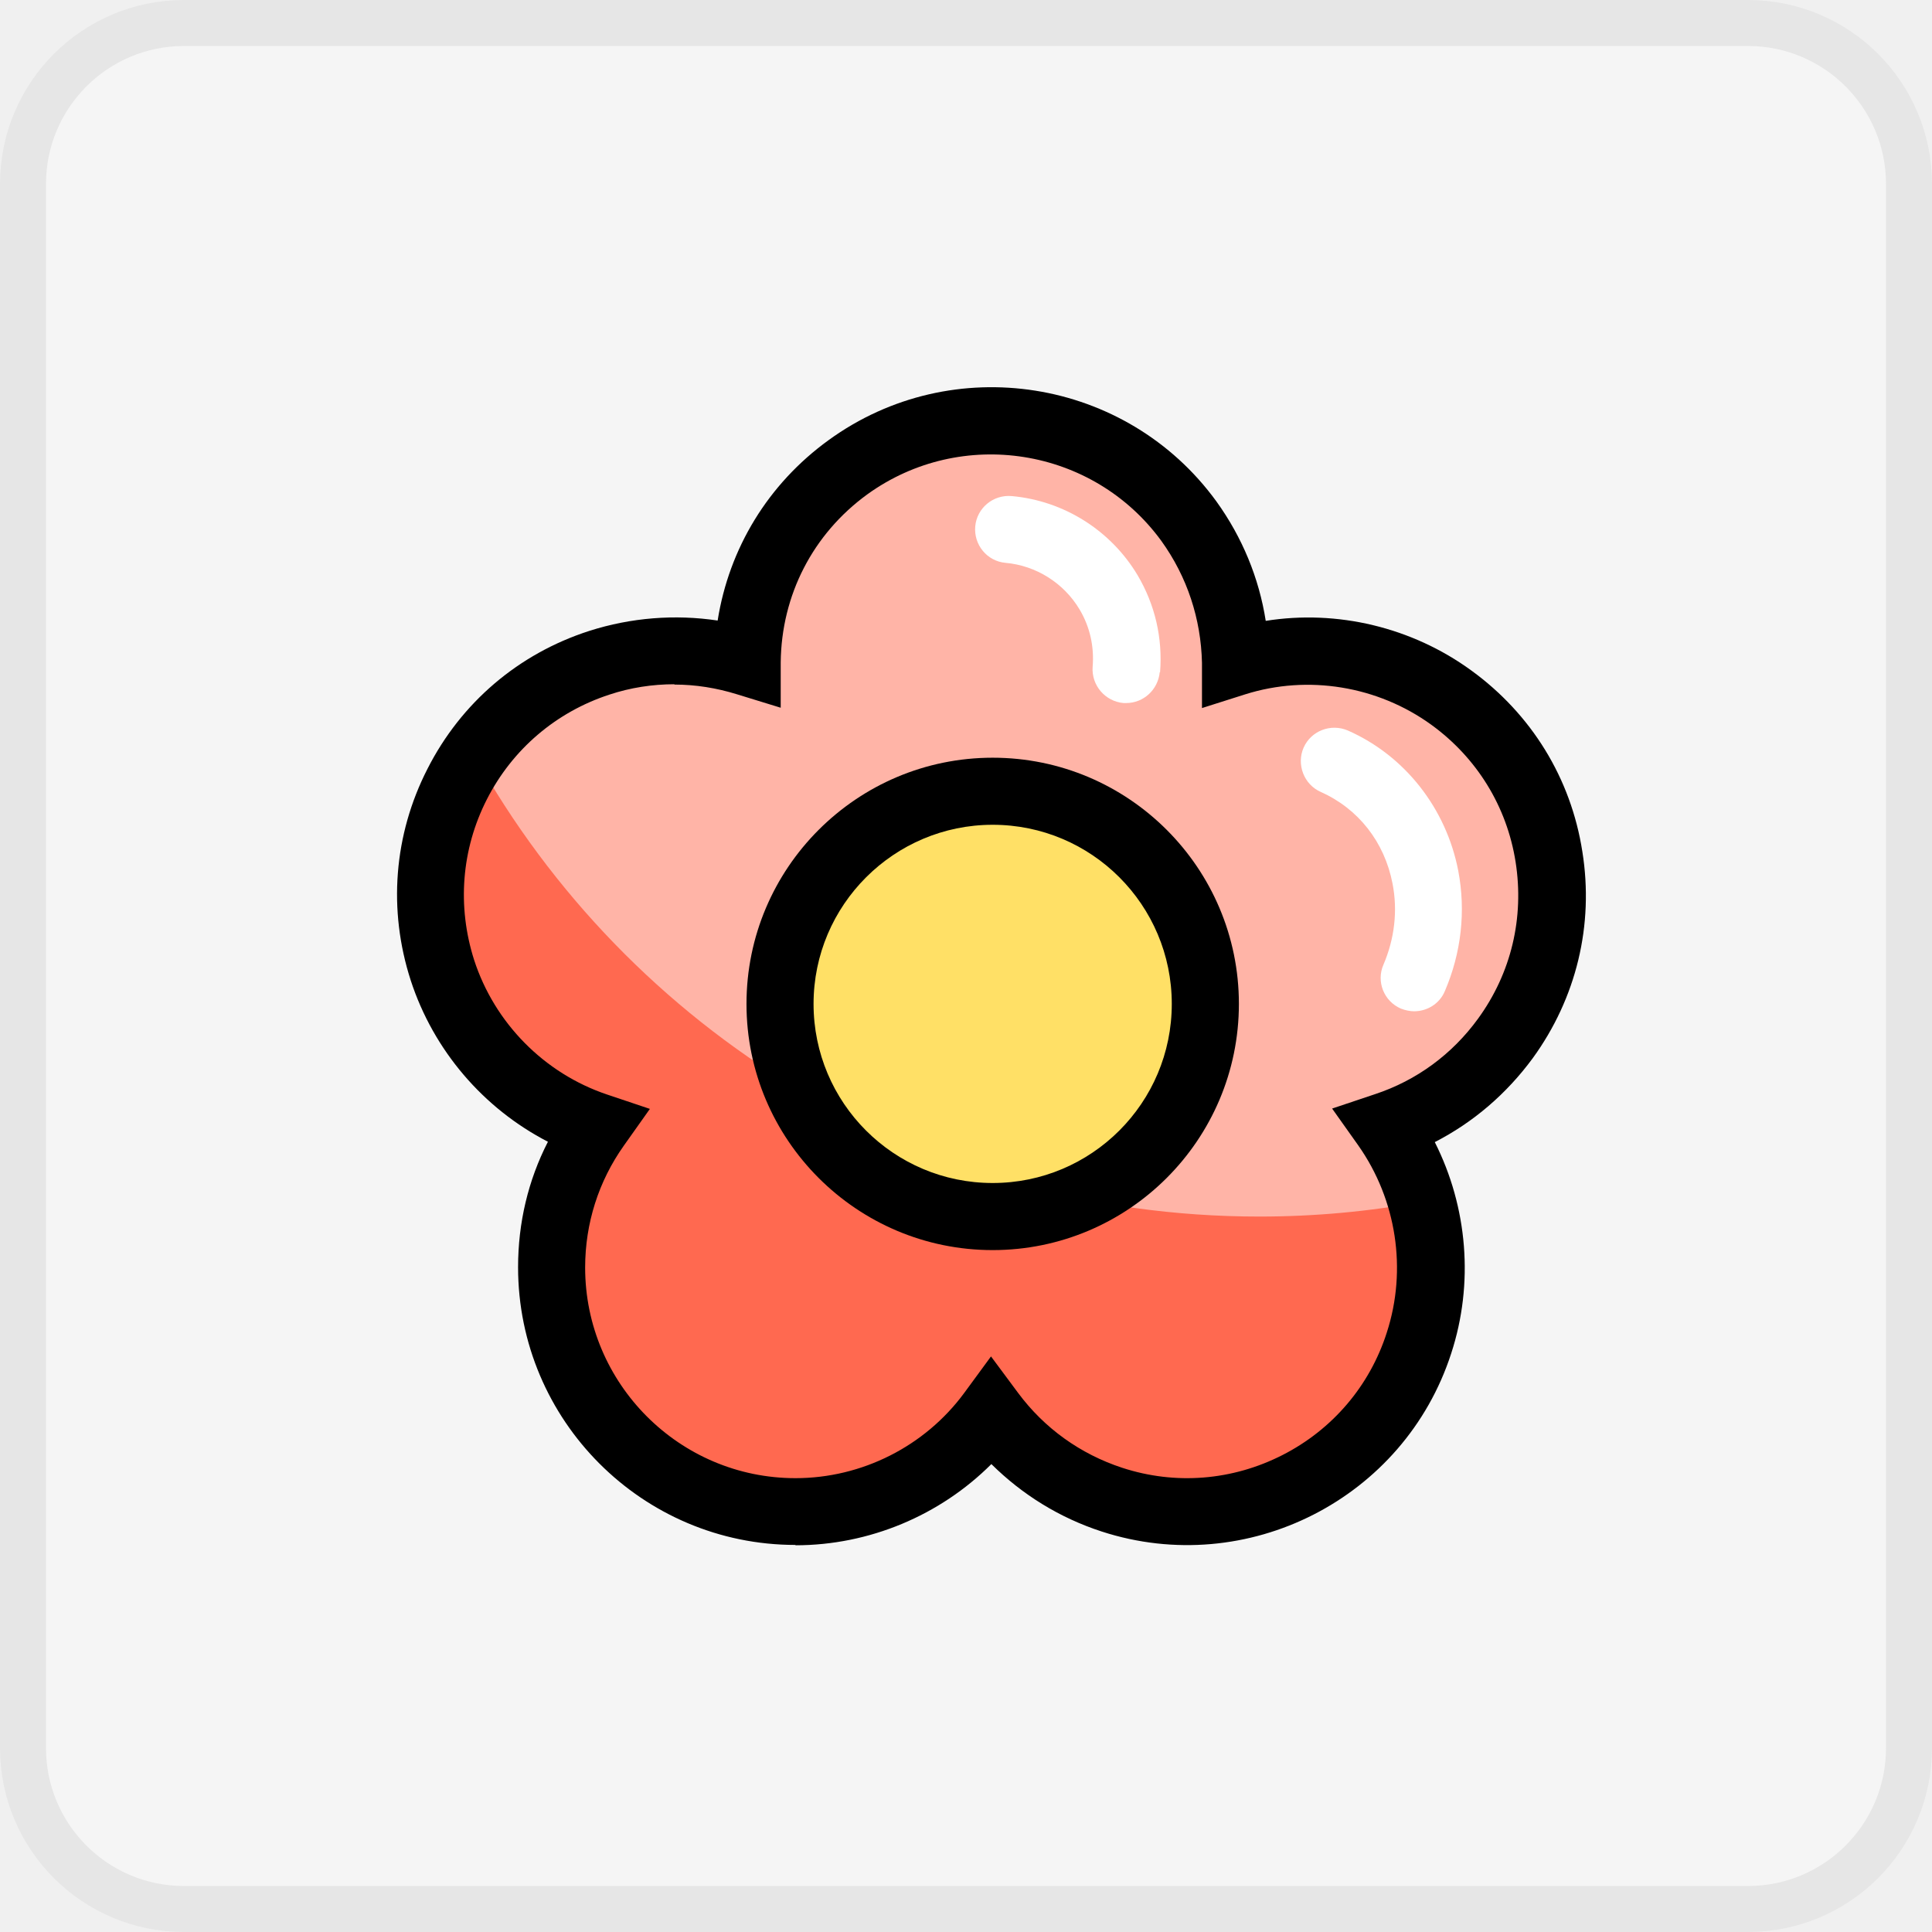
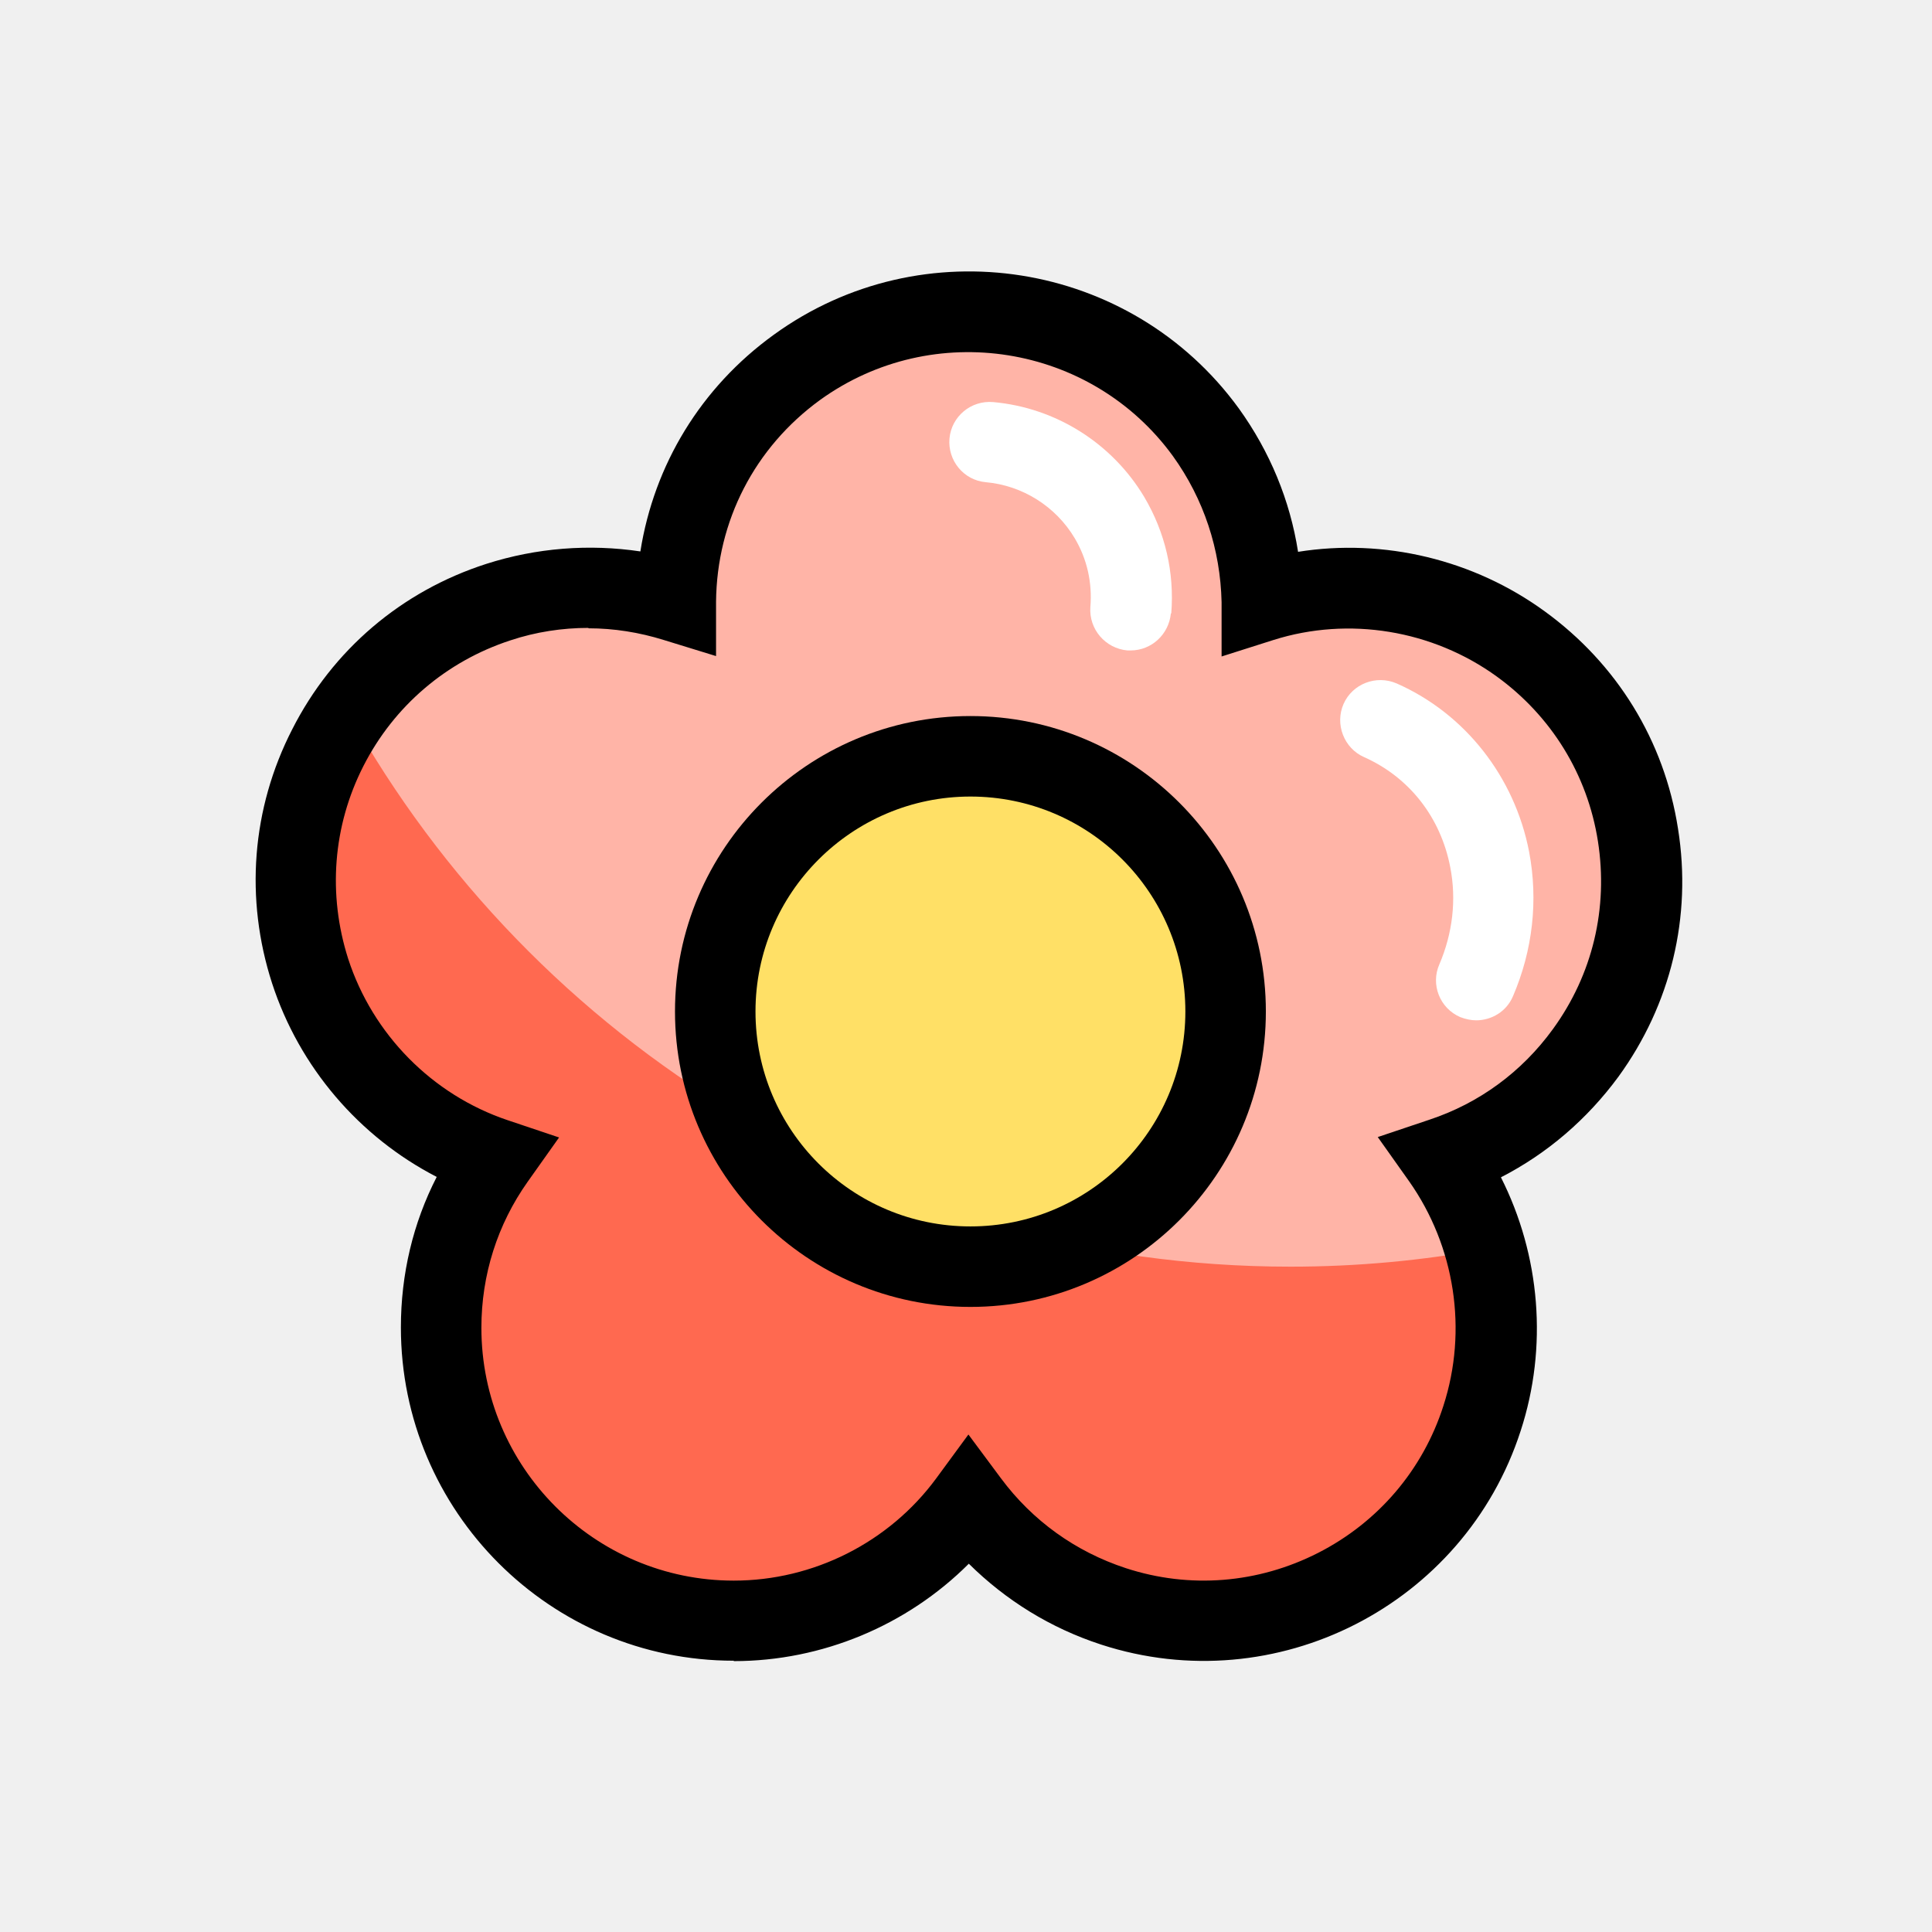
- <svg xmlns="http://www.w3.org/2000/svg" width="84" height="84" viewBox="0 0 84 84" fill="none">
-   <rect x="1" y="1" width="82" height="82" rx="7" fill="#F5F5F5" />
-   <rect x="1" y="1" width="82" height="82" rx="7" stroke="#E6E6E6" stroke-width="2" />
-   <path d="M32.5 28.788C32.529 25.55 34.046 22.371 36.875 20.315C41.614 16.873 48.25 17.923 51.691 22.663C53.033 24.515 53.689 26.658 53.718 28.788C56.81 27.81 60.296 28.277 63.11 30.319C67.85 33.76 68.914 40.396 65.458 45.136C64.102 46.987 62.279 48.271 60.267 48.942C62.133 51.581 62.789 55.052 61.71 58.377C59.902 63.948 53.923 66.996 48.352 65.188C46.179 64.473 44.385 63.131 43.102 61.425C41.177 64.021 38.085 65.713 34.585 65.713C28.723 65.713 23.983 60.958 23.983 55.096C23.983 52.806 24.698 50.692 25.937 48.956C22.875 47.921 20.323 45.5 19.244 42.175C17.421 36.604 20.483 30.625 26.054 28.802C28.227 28.102 30.473 28.131 32.5 28.773V28.788Z" fill="#FFB4A7" />
-   <path d="M61.696 58.377C59.887 63.948 53.908 66.996 48.337 65.188C46.164 64.473 44.371 63.131 43.087 61.425C41.177 64.021 38.071 65.713 34.585 65.713C28.723 65.713 23.983 60.958 23.983 55.096C23.983 52.806 24.698 50.692 25.937 48.956C22.875 47.921 20.323 45.5 19.244 42.19C18.165 38.908 18.791 35.467 20.629 32.842C27.294 44.8 40.083 52.894 54.754 52.894C57.16 52.894 59.523 52.675 61.812 52.252C62.367 54.206 62.367 56.321 61.696 58.377Z" fill="#FF6950" />
-   <path d="M43.16 52.894C48.267 52.894 52.406 48.754 52.406 43.648C52.406 38.542 48.267 34.402 43.16 34.402C38.054 34.402 33.915 38.542 33.915 43.648C33.915 48.754 38.054 52.894 43.16 52.894Z" fill="#FFE066" />
-   <path fill-rule="evenodd" clip-rule="evenodd" d="M43.16 32.944C49.067 32.944 53.865 37.742 53.865 43.649C53.864 49.555 49.066 54.352 43.16 54.352C37.254 54.352 32.456 49.555 32.456 43.649C32.456 37.742 37.254 32.944 43.16 32.944ZM43.16 35.86C38.873 35.86 35.372 39.347 35.372 43.649C35.373 47.95 38.859 51.435 43.16 51.435C47.462 51.435 50.947 47.95 50.947 43.649C50.947 39.347 47.462 35.86 43.16 35.86Z" fill="black" />
-   <path fill-rule="evenodd" clip-rule="evenodd" d="M36.029 19.134C41.41 15.226 48.979 16.421 52.888 21.802C54.011 23.362 54.74 25.127 55.032 26.994C58.138 26.498 61.39 27.271 63.971 29.152C66.582 31.048 68.302 33.833 68.798 37.027C69.309 40.221 68.536 43.4 66.64 46.01C65.503 47.556 64.059 48.796 62.382 49.657C63.811 52.485 64.088 55.81 63.096 58.843C61.055 65.157 54.23 68.644 47.901 66.588C46.063 65.99 44.444 64.983 43.103 63.656C40.872 65.887 37.794 67.186 34.586 67.186V67.171C27.936 67.171 22.525 61.76 22.525 55.096C22.525 53.171 22.962 51.318 23.823 49.641C21.023 48.197 18.85 45.674 17.858 42.626C16.867 39.564 17.116 36.297 18.588 33.424C20.047 30.552 22.54 28.424 25.617 27.432C27.44 26.849 29.35 26.703 31.202 26.98C31.698 23.845 33.39 21.044 36.029 19.134ZM50.497 23.523C47.536 19.454 41.804 18.535 37.706 21.496C35.343 23.216 33.974 25.871 33.944 28.802V30.771L32.047 30.188C31.158 29.911 30.239 29.764 29.321 29.764V29.75C28.373 29.75 27.41 29.896 26.492 30.202C24.173 30.96 22.277 32.58 21.169 34.753C20.061 36.925 19.87 39.404 20.614 41.738C21.504 44.479 23.662 46.667 26.389 47.586L28.256 48.213L27.119 49.817C26.026 51.362 25.442 53.185 25.441 55.11C25.441 60.156 29.54 64.268 34.586 64.268C37.473 64.268 40.214 62.883 41.921 60.565L43.087 58.975L44.268 60.565C45.406 62.096 46.967 63.218 48.789 63.816C51.108 64.575 53.587 64.371 55.76 63.263C57.933 62.155 59.552 60.258 60.295 57.939C61.185 55.198 60.719 52.165 59.057 49.803L57.918 48.198L59.786 47.572C61.594 46.974 63.14 45.836 64.263 44.29C65.707 42.307 66.275 39.9 65.896 37.479C65.517 35.059 64.204 32.944 62.236 31.515C59.902 29.823 56.868 29.328 54.141 30.188L52.26 30.785V28.816C52.216 26.906 51.619 25.083 50.497 23.523Z" fill="black" />
-   <path d="M61.492 43.969C61.302 43.969 61.098 43.925 60.908 43.852C60.165 43.531 59.829 42.671 60.15 41.942C60.631 40.819 60.777 39.594 60.544 38.413C60.194 36.604 59.056 35.16 57.423 34.431C56.694 34.11 56.358 33.235 56.679 32.506C57 31.777 57.861 31.442 58.604 31.762C61.083 32.856 62.877 35.146 63.402 37.858C63.738 39.623 63.533 41.431 62.819 43.094C62.586 43.648 62.046 43.969 61.477 43.969H61.492ZM50.438 29.225C50.554 27.738 50.219 26.294 49.461 25.01C48.294 23.056 46.252 21.773 43.992 21.569C43.175 21.496 42.475 22.094 42.402 22.881C42.329 23.683 42.913 24.398 43.715 24.471C45.042 24.587 46.252 25.346 46.938 26.498C47.39 27.256 47.579 28.117 47.506 28.992C47.448 29.794 48.046 30.494 48.848 30.567C48.892 30.567 48.921 30.567 48.965 30.567C49.723 30.567 50.35 29.983 50.423 29.225H50.438Z" fill="white" />
+ <svg xmlns="http://www.w3.org/2000/svg" width="24" height="24" viewBox="0 0 24 24" fill="none">
+   <path d="M8.4 7.47C8.41 6.36 8.93 5.27 9.9 4.565C11.525 3.385 13.8 3.745 14.98 5.37C15.44 6.005 15.665 6.74 15.675 7.47C16.735 7.135 17.93 7.295 18.895 7.995C20.52 9.175 20.885 11.45 19.7 13.075C19.235 13.71 18.61 14.15 17.92 14.38C18.56 15.285 18.785 16.475 18.415 17.615C17.795 19.525 15.745 20.57 13.835 19.95C13.09 19.705 12.475 19.245 12.035 18.66C11.375 19.55 10.315 20.13 9.115 20.13C7.105 20.13 5.48 18.5 5.48 16.49C5.48 15.705 5.725 14.98 6.15 14.385C5.1 14.03 4.225 13.2 3.855 12.06C3.23 10.15 4.28 8.1 6.19 7.475C6.935 7.235 7.705 7.245 8.4 7.465V7.47Z" fill="#FFB4A7" />
+   <path d="M18.41 17.615C17.79 19.525 15.74 20.57 13.83 19.95C13.085 19.705 12.47 19.245 12.03 18.66C11.375 19.55 10.31 20.13 9.115 20.13C7.105 20.13 5.48 18.5 5.48 16.49C5.48 15.705 5.725 14.98 6.15 14.385C5.1 14.03 4.225 13.2 3.855 12.065C3.485 10.94 3.7 9.76 4.33 8.86C6.615 12.96 11 15.735 16.03 15.735C16.855 15.735 17.665 15.66 18.45 15.515C18.64 16.185 18.64 16.91 18.41 17.615Z" fill="#FF6950" />
+   <path d="M12.055 15.735C13.806 15.735 15.225 14.316 15.225 12.565C15.225 10.814 13.806 9.395 12.055 9.395C10.304 9.395 8.885 10.814 8.885 12.565C8.885 14.316 10.304 15.735 12.055 15.735Z" fill="#FFE066" />
+   <path fill-rule="evenodd" clip-rule="evenodd" d="M12.055 8.895C14.08 8.895 15.725 10.54 15.725 12.565C15.725 14.59 14.08 16.235 12.055 16.235C10.03 16.235 8.385 14.59 8.385 12.565C8.385 10.54 10.03 8.895 12.055 8.895ZM12.055 9.895C10.585 9.895 9.385 11.09 9.385 12.565C9.385 14.04 10.58 15.235 12.055 15.235C13.53 15.235 14.725 14.04 14.725 12.565C14.725 11.09 13.53 9.895 12.055 9.895Z" fill="black" />
+   <path fill-rule="evenodd" clip-rule="evenodd" d="M9.61 4.16C11.455 2.82 14.05 3.23 15.39 5.075C15.775 5.61 16.025 6.215 16.125 6.855C17.19 6.685 18.305 6.95 19.19 7.595C20.085 8.245 20.675 9.2 20.845 10.295C21.02 11.39 20.755 12.48 20.105 13.375C19.715 13.905 19.22 14.33 18.645 14.625C19.135 15.595 19.23 16.735 18.89 17.775C18.19 19.94 15.85 21.135 13.68 20.43C13.05 20.225 12.495 19.88 12.035 19.425C11.27 20.19 10.215 20.635 9.115 20.635V20.63C6.835 20.63 4.98 18.775 4.98 16.49C4.98 15.83 5.13 15.195 5.425 14.62C4.465 14.125 3.72 13.26 3.38 12.215C3.04 11.165 3.125 10.045 3.63 9.06C4.13 8.075 4.985 7.345 6.04 7.005C6.665 6.805 7.32 6.755 7.955 6.85C8.125 5.775 8.705 4.815 9.61 4.16ZM14.57 5.665C13.555 4.27 11.59 3.955 10.185 4.97C9.375 5.56 8.905 6.47 8.895 7.475V8.15L8.245 7.95C7.94 7.855 7.625 7.805 7.31 7.805V7.8C6.985 7.8 6.655 7.85 6.34 7.955C5.545 8.215 4.895 8.77 4.515 9.515C4.135 10.26 4.07 11.11 4.325 11.91C4.63 12.85 5.37 13.6 6.305 13.915L6.945 14.13L6.555 14.68C6.18 15.21 5.98 15.835 5.98 16.495C5.98 18.225 7.385 19.635 9.115 19.635C10.105 19.635 11.045 19.16 11.63 18.365L12.03 17.82L12.435 18.365C12.825 18.89 13.36 19.275 13.985 19.48C14.78 19.74 15.63 19.67 16.375 19.29C17.12 18.91 17.675 18.26 17.93 17.465C18.235 16.525 18.075 15.485 17.505 14.675L17.115 14.125L17.755 13.91C18.375 13.705 18.905 13.315 19.29 12.785C19.785 12.105 19.98 11.28 19.85 10.45C19.72 9.62 19.27 8.895 18.595 8.405C17.795 7.825 16.755 7.655 15.82 7.95L15.175 8.155V7.48C15.16 6.825 14.955 6.2 14.57 5.665Z" fill="black" />
+   <path d="M18.34 12.675C18.275 12.675 18.205 12.66 18.14 12.635C17.885 12.525 17.77 12.23 17.88 11.98C18.045 11.595 18.095 11.175 18.015 10.77C17.895 10.15 17.505 9.655 16.945 9.405C16.695 9.295 16.58 8.995 16.69 8.745C16.8 8.495 17.095 8.38 17.35 8.49C18.2 8.865 18.815 9.65 18.995 10.58C19.11 11.185 19.04 11.805 18.795 12.375C18.715 12.565 18.53 12.675 18.335 12.675H18.34ZM14.55 7.62C14.59 7.11 14.475 6.615 14.215 6.175C13.815 5.505 13.115 5.065 12.34 4.995C12.06 4.97 11.82 5.175 11.795 5.445C11.77 5.72 11.97 5.965 12.245 5.99C12.7 6.03 13.115 6.29 13.35 6.685C13.505 6.945 13.57 7.24 13.545 7.54C13.525 7.815 13.73 8.055 14.005 8.08C14.02 8.08 14.03 8.08 14.045 8.08C14.305 8.08 14.52 7.88 14.545 7.62H14.55Z" fill="white" />
</svg>
